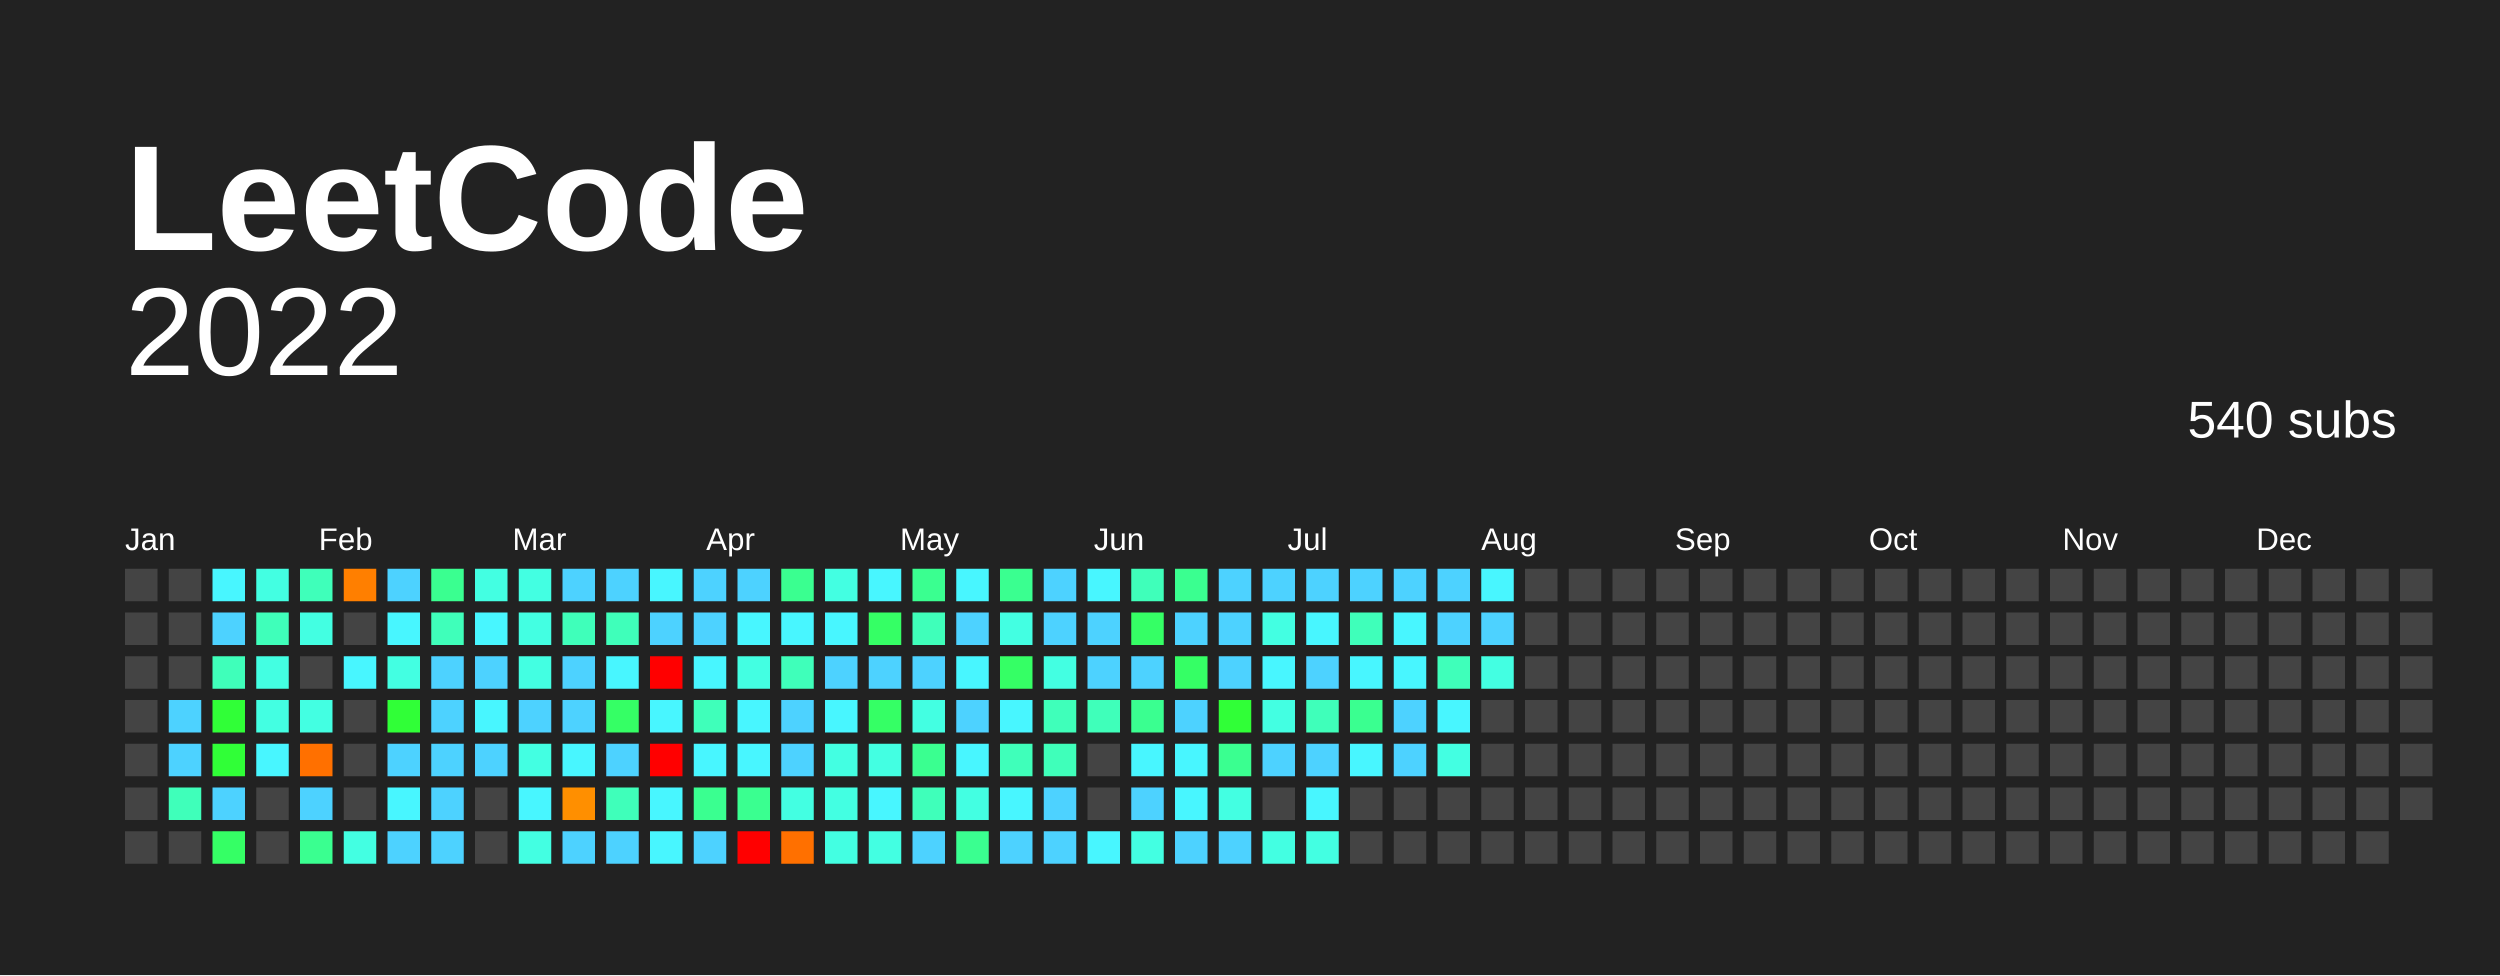
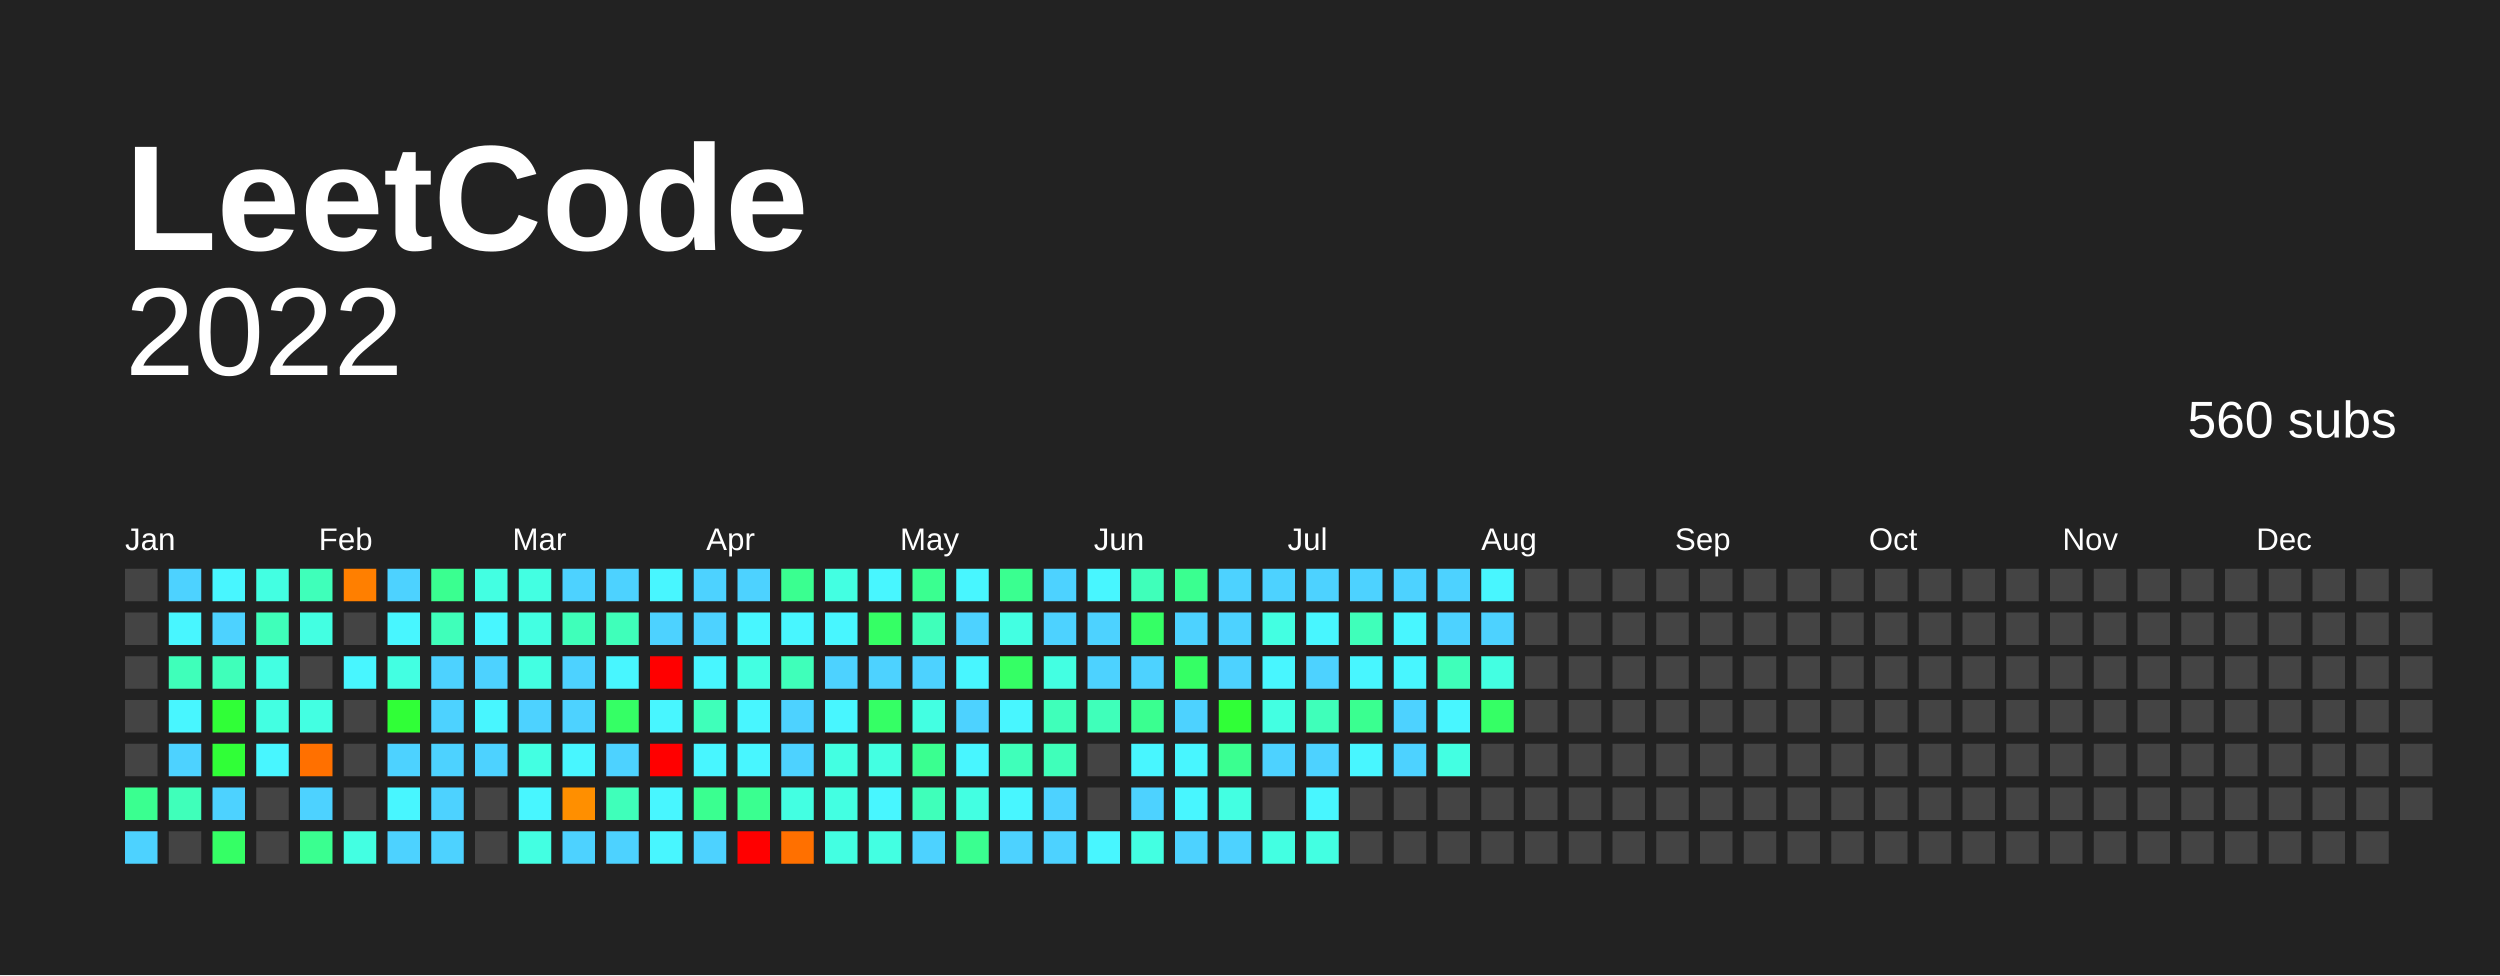
<svg xmlns="http://www.w3.org/2000/svg" baseProfile="full" height="78mm" version="1.1" viewBox="0,0,200,78" width="200mm">
  <defs />
  <rect fill="#222222" height="78" width="200" x="0" y="0" />
  <text fill="#FFFFFF" style="font-size:12px; font-family:Arial; font-weight:bold;" x="10" y="20"> LeetCode</text>
  <text alignment-baseline="hanging" fill="#FFFFFF" style="font-size:10.0px; font-family:Arial;" x="10" y="30">2022</text>
-   <text alignment-baseline="hanging" fill="#FFFFFF" style="font-size:4.125px; font-family:Arial;" x="175" y="35">540 subs</text>
+   <text alignment-baseline="hanging" fill="#FFFFFF" style="font-size:4.125px; font-family:Arial;" x="175" y="35">560 subs</text>
  <text fill="#FFFFFF" style="font-size:2.5px; font-family:Arial" x="10.0" y="44">Jan</text>
  <text fill="#FFFFFF" style="font-size:2.5px; font-family:Arial" x="25.5" y="44">Feb</text>
  <text fill="#FFFFFF" style="font-size:2.5px; font-family:Arial" x="41.0" y="44">Mar</text>
  <text fill="#FFFFFF" style="font-size:2.5px; font-family:Arial" x="56.5" y="44">Apr</text>
  <text fill="#FFFFFF" style="font-size:2.5px; font-family:Arial" x="72.0" y="44">May</text>
  <text fill="#FFFFFF" style="font-size:2.5px; font-family:Arial" x="87.5" y="44">Jun</text>
  <text fill="#FFFFFF" style="font-size:2.5px; font-family:Arial" x="103.0" y="44">Jul</text>
  <text fill="#FFFFFF" style="font-size:2.5px; font-family:Arial" x="118.5" y="44">Aug</text>
  <text fill="#FFFFFF" style="font-size:2.5px; font-family:Arial" x="134.0" y="44">Sep</text>
  <text fill="#FFFFFF" style="font-size:2.5px; font-family:Arial" x="149.5" y="44">Oct</text>
  <text fill="#FFFFFF" style="font-size:2.5px; font-family:Arial" x="165.0" y="44">Nov</text>
  <text fill="#FFFFFF" style="font-size:2.5px; font-family:Arial" x="180.5" y="44">Dec</text>
  <rect fill="#444444" height="2.6" width="2.6" x="10.0" y="45.5" />
  <rect fill="#444444" height="2.6" width="2.6" x="10.0" y="49.0" />
  <rect fill="#444444" height="2.6" width="2.6" x="10.0" y="52.5" />
  <rect fill="#444444" height="2.6" width="2.6" x="10.0" y="56.0" />
  <rect fill="#444444" height="2.6" width="2.6" x="10.0" y="59.5" />
-   <rect fill="#444444" height="2.6" width="2.6" x="10.0" y="63.0" />
-   <rect fill="#444444" height="2.6" width="2.6" x="10.0" y="66.5" />
-   <rect fill="#444444" height="2.6" width="2.6" x="13.5" y="45.5" />
-   <rect fill="#444444" height="2.6" width="2.6" x="13.5" y="49.0" />
-   <rect fill="#444444" height="2.6" width="2.6" x="13.5" y="52.5" />
-   <rect fill="#4dd2ff" height="2.6" width="2.6" x="13.5" y="56.0" />
+   <rect fill="#3aff90" height="2.6" width="2.6" x="10.0" y="63.0" />
+   <rect fill="#4dd2ff" height="2.6" width="2.6" x="10.0" y="66.5" />
+   <rect fill="#4dd2ff" height="2.6" width="2.6" x="13.5" y="45.5" />
+   <rect fill="#48f6ff" height="2.6" width="2.6" x="13.5" y="49.0" />
+   <rect fill="#3fffba" height="2.6" width="2.6" x="13.5" y="52.5" />
+   <rect fill="#48f6ff" height="2.6" width="2.6" x="13.5" y="56.0" />
  <rect fill="#4dd2ff" height="2.6" width="2.6" x="13.5" y="59.5" />
  <rect fill="#3fffba" height="2.6" width="2.6" x="13.5" y="63.0" />
  <rect fill="#444444" height="2.6" width="2.6" x="13.5" y="66.5" />
  <rect fill="#48f6ff" height="2.6" width="2.6" x="17.0" y="45.5" />
  <rect fill="#4dd2ff" height="2.6" width="2.6" x="17.0" y="49.0" />
  <rect fill="#3fffba" height="2.6" width="2.6" x="17.0" y="52.5" />
  <rect fill="#30ff37" height="2.6" width="2.6" x="17.0" y="56.0" />
  <rect fill="#30ff37" height="2.6" width="2.6" x="17.0" y="59.5" />
  <rect fill="#4dd2ff" height="2.6" width="2.6" x="17.0" y="63.0" />
  <rect fill="#35ff65" height="2.6" width="2.6" x="17.0" y="66.5" />
  <rect fill="#43ffe2" height="2.6" width="2.6" x="20.5" y="45.5" />
  <rect fill="#3fffba" height="2.6" width="2.6" x="20.5" y="49.0" />
  <rect fill="#43ffe2" height="2.6" width="2.6" x="20.5" y="52.5" />
  <rect fill="#43ffe2" height="2.6" width="2.6" x="20.5" y="56.0" />
  <rect fill="#48f6ff" height="2.6" width="2.6" x="20.5" y="59.5" />
  <rect fill="#444444" height="2.6" width="2.6" x="20.5" y="63.0" />
  <rect fill="#444444" height="2.6" width="2.6" x="20.5" y="66.5" />
  <rect fill="#3fffba" height="2.6" width="2.6" x="24.0" y="45.5" />
  <rect fill="#43ffe2" height="2.6" width="2.6" x="24.0" y="49.0" />
  <rect fill="#444444" height="2.6" width="2.6" x="24.0" y="52.5" />
  <rect fill="#43ffe2" height="2.6" width="2.6" x="24.0" y="56.0" />
  <rect fill="#ff7000" height="2.6" width="2.6" x="24.0" y="59.5" />
  <rect fill="#4dd2ff" height="2.6" width="2.6" x="24.0" y="63.0" />
  <rect fill="#3aff90" height="2.6" width="2.6" x="24.0" y="66.5" />
  <rect fill="#ff7f00" height="2.6" width="2.6" x="27.5" y="45.5" />
  <rect fill="#444444" height="2.6" width="2.6" x="27.5" y="49.0" />
  <rect fill="#48f6ff" height="2.6" width="2.6" x="27.5" y="52.5" />
  <rect fill="#444444" height="2.6" width="2.6" x="27.5" y="56.0" />
  <rect fill="#444444" height="2.6" width="2.6" x="27.5" y="59.5" />
  <rect fill="#444444" height="2.6" width="2.6" x="27.5" y="63.0" />
  <rect fill="#43ffe2" height="2.6" width="2.6" x="27.5" y="66.5" />
  <rect fill="#4dd2ff" height="2.6" width="2.6" x="31.0" y="45.5" />
  <rect fill="#48f6ff" height="2.6" width="2.6" x="31.0" y="49.0" />
  <rect fill="#43ffe2" height="2.6" width="2.6" x="31.0" y="52.5" />
  <rect fill="#30ff37" height="2.6" width="2.6" x="31.0" y="56.0" />
  <rect fill="#4dd2ff" height="2.6" width="2.6" x="31.0" y="59.5" />
  <rect fill="#48f6ff" height="2.6" width="2.6" x="31.0" y="63.0" />
  <rect fill="#4dd2ff" height="2.6" width="2.6" x="31.0" y="66.5" />
  <rect fill="#3aff90" height="2.6" width="2.6" x="34.5" y="45.5" />
  <rect fill="#3fffba" height="2.6" width="2.6" x="34.5" y="49.0" />
  <rect fill="#4dd2ff" height="2.6" width="2.6" x="34.5" y="52.5" />
  <rect fill="#4dd2ff" height="2.6" width="2.6" x="34.5" y="56.0" />
  <rect fill="#4dd2ff" height="2.6" width="2.6" x="34.5" y="59.5" />
  <rect fill="#4dd2ff" height="2.6" width="2.6" x="34.5" y="63.0" />
  <rect fill="#4dd2ff" height="2.6" width="2.6" x="34.5" y="66.5" />
  <rect fill="#43ffe2" height="2.6" width="2.6" x="38.0" y="45.5" />
  <rect fill="#48f6ff" height="2.6" width="2.6" x="38.0" y="49.0" />
  <rect fill="#4dd2ff" height="2.6" width="2.6" x="38.0" y="52.5" />
  <rect fill="#48f6ff" height="2.6" width="2.6" x="38.0" y="56.0" />
  <rect fill="#4dd2ff" height="2.6" width="2.6" x="38.0" y="59.5" />
  <rect fill="#444444" height="2.6" width="2.6" x="38.0" y="63.0" />
  <rect fill="#444444" height="2.6" width="2.6" x="38.0" y="66.5" />
  <rect fill="#43ffe2" height="2.6" width="2.6" x="41.5" y="45.5" />
  <rect fill="#43ffe2" height="2.6" width="2.6" x="41.5" y="49.0" />
  <rect fill="#43ffe2" height="2.6" width="2.6" x="41.5" y="52.5" />
  <rect fill="#4dd2ff" height="2.6" width="2.6" x="41.5" y="56.0" />
  <rect fill="#43ffe2" height="2.6" width="2.6" x="41.5" y="59.5" />
  <rect fill="#48f6ff" height="2.6" width="2.6" x="41.5" y="63.0" />
  <rect fill="#43ffe2" height="2.6" width="2.6" x="41.5" y="66.5" />
  <rect fill="#4dd2ff" height="2.6" width="2.6" x="45.0" y="45.5" />
  <rect fill="#3fffba" height="2.6" width="2.6" x="45.0" y="49.0" />
  <rect fill="#4dd2ff" height="2.6" width="2.6" x="45.0" y="52.5" />
  <rect fill="#4dd2ff" height="2.6" width="2.6" x="45.0" y="56.0" />
  <rect fill="#48f6ff" height="2.6" width="2.6" x="45.0" y="59.5" />
  <rect fill="#ff8f00" height="2.6" width="2.6" x="45.0" y="63.0" />
  <rect fill="#4dd2ff" height="2.6" width="2.6" x="45.0" y="66.5" />
  <rect fill="#4dd2ff" height="2.6" width="2.6" x="48.5" y="45.5" />
  <rect fill="#3fffba" height="2.6" width="2.6" x="48.5" y="49.0" />
  <rect fill="#48f6ff" height="2.6" width="2.6" x="48.5" y="52.5" />
  <rect fill="#35ff65" height="2.6" width="2.6" x="48.5" y="56.0" />
  <rect fill="#4dd2ff" height="2.6" width="2.6" x="48.5" y="59.5" />
  <rect fill="#3fffba" height="2.6" width="2.6" x="48.5" y="63.0" />
  <rect fill="#4dd2ff" height="2.6" width="2.6" x="48.5" y="66.5" />
  <rect fill="#48f6ff" height="2.6" width="2.6" x="52.0" y="45.5" />
  <rect fill="#4dd2ff" height="2.6" width="2.6" x="52.0" y="49.0" />
  <rect fill="red" height="2.6" width="2.6" x="52.0" y="52.5" />
  <rect fill="#48f6ff" height="2.6" width="2.6" x="52.0" y="56.0" />
  <rect fill="red" height="2.6" width="2.6" x="52.0" y="59.5" />
  <rect fill="#48f6ff" height="2.6" width="2.6" x="52.0" y="63.0" />
  <rect fill="#48f6ff" height="2.6" width="2.6" x="52.0" y="66.5" />
  <rect fill="#4dd2ff" height="2.6" width="2.6" x="55.5" y="45.5" />
  <rect fill="#4dd2ff" height="2.6" width="2.6" x="55.5" y="49.0" />
  <rect fill="#48f6ff" height="2.6" width="2.6" x="55.5" y="52.5" />
  <rect fill="#3fffba" height="2.6" width="2.6" x="55.5" y="56.0" />
  <rect fill="#48f6ff" height="2.6" width="2.6" x="55.5" y="59.5" />
  <rect fill="#3aff90" height="2.6" width="2.6" x="55.5" y="63.0" />
  <rect fill="#4dd2ff" height="2.6" width="2.6" x="55.5" y="66.5" />
  <rect fill="#4dd2ff" height="2.6" width="2.6" x="59.0" y="45.5" />
  <rect fill="#48f6ff" height="2.6" width="2.6" x="59.0" y="49.0" />
  <rect fill="#43ffe2" height="2.6" width="2.6" x="59.0" y="52.5" />
  <rect fill="#48f6ff" height="2.6" width="2.6" x="59.0" y="56.0" />
  <rect fill="#48f6ff" height="2.6" width="2.6" x="59.0" y="59.5" />
  <rect fill="#3aff90" height="2.6" width="2.6" x="59.0" y="63.0" />
  <rect fill="red" height="2.6" width="2.6" x="59.0" y="66.5" />
  <rect fill="#3aff90" height="2.6" width="2.6" x="62.5" y="45.5" />
  <rect fill="#48f6ff" height="2.6" width="2.6" x="62.5" y="49.0" />
  <rect fill="#3fffba" height="2.6" width="2.6" x="62.5" y="52.5" />
  <rect fill="#4dd2ff" height="2.6" width="2.6" x="62.5" y="56.0" />
  <rect fill="#4dd2ff" height="2.6" width="2.6" x="62.5" y="59.5" />
  <rect fill="#43ffe2" height="2.6" width="2.6" x="62.5" y="63.0" />
  <rect fill="#ff7000" height="2.6" width="2.6" x="62.5" y="66.5" />
  <rect fill="#43ffe2" height="2.6" width="2.6" x="66.0" y="45.5" />
  <rect fill="#48f6ff" height="2.6" width="2.6" x="66.0" y="49.0" />
  <rect fill="#4dd2ff" height="2.6" width="2.6" x="66.0" y="52.5" />
  <rect fill="#48f6ff" height="2.6" width="2.6" x="66.0" y="56.0" />
  <rect fill="#43ffe2" height="2.6" width="2.6" x="66.0" y="59.5" />
  <rect fill="#43ffe2" height="2.6" width="2.6" x="66.0" y="63.0" />
  <rect fill="#43ffe2" height="2.6" width="2.6" x="66.0" y="66.5" />
  <rect fill="#48f6ff" height="2.6" width="2.6" x="69.5" y="45.5" />
  <rect fill="#35ff65" height="2.6" width="2.6" x="69.5" y="49.0" />
  <rect fill="#4dd2ff" height="2.6" width="2.6" x="69.5" y="52.5" />
  <rect fill="#35ff65" height="2.6" width="2.6" x="69.5" y="56.0" />
  <rect fill="#43ffe2" height="2.6" width="2.6" x="69.5" y="59.5" />
  <rect fill="#48f6ff" height="2.6" width="2.6" x="69.5" y="63.0" />
  <rect fill="#43ffe2" height="2.6" width="2.6" x="69.5" y="66.5" />
  <rect fill="#3aff90" height="2.6" width="2.6" x="73.0" y="45.5" />
  <rect fill="#3fffba" height="2.6" width="2.6" x="73.0" y="49.0" />
  <rect fill="#4dd2ff" height="2.6" width="2.6" x="73.0" y="52.5" />
  <rect fill="#43ffe2" height="2.6" width="2.6" x="73.0" y="56.0" />
  <rect fill="#3aff90" height="2.6" width="2.6" x="73.0" y="59.5" />
  <rect fill="#3fffba" height="2.6" width="2.6" x="73.0" y="63.0" />
  <rect fill="#4dd2ff" height="2.6" width="2.6" x="73.0" y="66.5" />
  <rect fill="#48f6ff" height="2.6" width="2.6" x="76.5" y="45.5" />
  <rect fill="#4dd2ff" height="2.6" width="2.6" x="76.5" y="49.0" />
  <rect fill="#48f6ff" height="2.6" width="2.6" x="76.5" y="52.5" />
  <rect fill="#4dd2ff" height="2.6" width="2.6" x="76.5" y="56.0" />
  <rect fill="#48f6ff" height="2.6" width="2.6" x="76.5" y="59.5" />
  <rect fill="#43ffe2" height="2.6" width="2.6" x="76.5" y="63.0" />
  <rect fill="#3aff90" height="2.6" width="2.6" x="76.5" y="66.5" />
  <rect fill="#3aff90" height="2.6" width="2.6" x="80.0" y="45.5" />
  <rect fill="#43ffe2" height="2.6" width="2.6" x="80.0" y="49.0" />
  <rect fill="#35ff65" height="2.6" width="2.6" x="80.0" y="52.5" />
  <rect fill="#48f6ff" height="2.6" width="2.6" x="80.0" y="56.0" />
  <rect fill="#3fffba" height="2.6" width="2.6" x="80.0" y="59.5" />
  <rect fill="#48f6ff" height="2.6" width="2.6" x="80.0" y="63.0" />
  <rect fill="#4dd2ff" height="2.6" width="2.6" x="80.0" y="66.5" />
  <rect fill="#4dd2ff" height="2.6" width="2.6" x="83.5" y="45.5" />
  <rect fill="#4dd2ff" height="2.6" width="2.6" x="83.5" y="49.0" />
  <rect fill="#43ffe2" height="2.6" width="2.6" x="83.5" y="52.5" />
  <rect fill="#3fffba" height="2.6" width="2.6" x="83.5" y="56.0" />
  <rect fill="#3fffba" height="2.6" width="2.6" x="83.5" y="59.5" />
  <rect fill="#4dd2ff" height="2.6" width="2.6" x="83.5" y="63.0" />
  <rect fill="#4dd2ff" height="2.6" width="2.6" x="83.5" y="66.5" />
  <rect fill="#48f6ff" height="2.6" width="2.6" x="87.0" y="45.5" />
  <rect fill="#4dd2ff" height="2.6" width="2.6" x="87.0" y="49.0" />
  <rect fill="#4dd2ff" height="2.6" width="2.6" x="87.0" y="52.5" />
  <rect fill="#3fffba" height="2.6" width="2.6" x="87.0" y="56.0" />
  <rect fill="#444444" height="2.6" width="2.6" x="87.0" y="59.5" />
  <rect fill="#444444" height="2.6" width="2.6" x="87.0" y="63.0" />
  <rect fill="#48f6ff" height="2.6" width="2.6" x="87.0" y="66.5" />
  <rect fill="#3fffba" height="2.6" width="2.6" x="90.5" y="45.5" />
  <rect fill="#35ff65" height="2.6" width="2.6" x="90.5" y="49.0" />
  <rect fill="#4dd2ff" height="2.6" width="2.6" x="90.5" y="52.5" />
  <rect fill="#3aff90" height="2.6" width="2.6" x="90.5" y="56.0" />
  <rect fill="#48f6ff" height="2.6" width="2.6" x="90.5" y="59.5" />
  <rect fill="#4dd2ff" height="2.6" width="2.6" x="90.5" y="63.0" />
  <rect fill="#43ffe2" height="2.6" width="2.6" x="90.5" y="66.5" />
  <rect fill="#3aff90" height="2.6" width="2.6" x="94.0" y="45.5" />
  <rect fill="#4dd2ff" height="2.6" width="2.6" x="94.0" y="49.0" />
  <rect fill="#35ff65" height="2.6" width="2.6" x="94.0" y="52.5" />
  <rect fill="#4dd2ff" height="2.6" width="2.6" x="94.0" y="56.0" />
  <rect fill="#48f6ff" height="2.6" width="2.6" x="94.0" y="59.5" />
  <rect fill="#48f6ff" height="2.6" width="2.6" x="94.0" y="63.0" />
  <rect fill="#4dd2ff" height="2.6" width="2.6" x="94.0" y="66.5" />
  <rect fill="#4dd2ff" height="2.6" width="2.6" x="97.5" y="45.5" />
  <rect fill="#4dd2ff" height="2.6" width="2.6" x="97.5" y="49.0" />
  <rect fill="#4dd2ff" height="2.6" width="2.6" x="97.5" y="52.5" />
  <rect fill="#30ff37" height="2.6" width="2.6" x="97.5" y="56.0" />
  <rect fill="#3aff90" height="2.6" width="2.6" x="97.5" y="59.5" />
  <rect fill="#43ffe2" height="2.6" width="2.6" x="97.5" y="63.0" />
  <rect fill="#4dd2ff" height="2.6" width="2.6" x="97.5" y="66.5" />
  <rect fill="#4dd2ff" height="2.6" width="2.6" x="101.0" y="45.5" />
  <rect fill="#43ffe2" height="2.6" width="2.6" x="101.0" y="49.0" />
  <rect fill="#48f6ff" height="2.6" width="2.6" x="101.0" y="52.5" />
  <rect fill="#43ffe2" height="2.6" width="2.6" x="101.0" y="56.0" />
  <rect fill="#4dd2ff" height="2.6" width="2.6" x="101.0" y="59.5" />
  <rect fill="#444444" height="2.6" width="2.6" x="101.0" y="63.0" />
  <rect fill="#43ffe2" height="2.6" width="2.6" x="101.0" y="66.5" />
  <rect fill="#4dd2ff" height="2.6" width="2.6" x="104.5" y="45.5" />
  <rect fill="#48f6ff" height="2.6" width="2.6" x="104.5" y="49.0" />
  <rect fill="#4dd2ff" height="2.6" width="2.6" x="104.5" y="52.5" />
  <rect fill="#3fffba" height="2.6" width="2.6" x="104.5" y="56.0" />
  <rect fill="#4dd2ff" height="2.6" width="2.6" x="104.5" y="59.5" />
  <rect fill="#48f6ff" height="2.6" width="2.6" x="104.5" y="63.0" />
  <rect fill="#43ffe2" height="2.6" width="2.6" x="104.5" y="66.5" />
  <rect fill="#4dd2ff" height="2.6" width="2.6" x="108.0" y="45.5" />
  <rect fill="#3fffba" height="2.6" width="2.6" x="108.0" y="49.0" />
  <rect fill="#48f6ff" height="2.6" width="2.6" x="108.0" y="52.5" />
  <rect fill="#3aff90" height="2.6" width="2.6" x="108.0" y="56.0" />
  <rect fill="#48f6ff" height="2.6" width="2.6" x="108.0" y="59.5" />
  <rect fill="#444444" height="2.6" width="2.6" x="108.0" y="63.0" />
  <rect fill="#444444" height="2.6" width="2.6" x="108.0" y="66.5" />
  <rect fill="#4dd2ff" height="2.6" width="2.6" x="111.5" y="45.5" />
  <rect fill="#48f6ff" height="2.6" width="2.6" x="111.5" y="49.0" />
  <rect fill="#48f6ff" height="2.6" width="2.6" x="111.5" y="52.5" />
  <rect fill="#4dd2ff" height="2.6" width="2.6" x="111.5" y="56.0" />
  <rect fill="#4dd2ff" height="2.6" width="2.6" x="111.5" y="59.5" />
  <rect fill="#444444" height="2.6" width="2.6" x="111.5" y="63.0" />
  <rect fill="#444444" height="2.6" width="2.6" x="111.5" y="66.5" />
  <rect fill="#4dd2ff" height="2.6" width="2.6" x="115.0" y="45.5" />
  <rect fill="#4dd2ff" height="2.6" width="2.6" x="115.0" y="49.0" />
  <rect fill="#3fffba" height="2.6" width="2.6" x="115.0" y="52.5" />
  <rect fill="#48f6ff" height="2.6" width="2.6" x="115.0" y="56.0" />
  <rect fill="#43ffe2" height="2.6" width="2.6" x="115.0" y="59.5" />
  <rect fill="#444444" height="2.6" width="2.6" x="115.0" y="63.0" />
  <rect fill="#444444" height="2.6" width="2.6" x="115.0" y="66.5" />
  <rect fill="#48f6ff" height="2.6" width="2.6" x="118.5" y="45.5" />
  <rect fill="#4dd2ff" height="2.6" width="2.6" x="118.5" y="49.0" />
  <rect fill="#43ffe2" height="2.6" width="2.6" x="118.5" y="52.5" />
-   <rect fill="#444444" height="2.6" width="2.6" x="118.5" y="56.0" />
+   <rect fill="#35ff65" height="2.6" width="2.6" x="118.5" y="56.0" />
  <rect fill="#444444" height="2.6" width="2.6" x="118.5" y="59.5" />
  <rect fill="#444444" height="2.6" width="2.6" x="118.5" y="63.0" />
  <rect fill="#444444" height="2.6" width="2.6" x="118.5" y="66.5" />
  <rect fill="#444444" height="2.6" width="2.6" x="122.0" y="45.5" />
  <rect fill="#444444" height="2.6" width="2.6" x="122.0" y="49.0" />
  <rect fill="#444444" height="2.6" width="2.6" x="122.0" y="52.5" />
  <rect fill="#444444" height="2.6" width="2.6" x="122.0" y="56.0" />
  <rect fill="#444444" height="2.6" width="2.6" x="122.0" y="59.5" />
  <rect fill="#444444" height="2.6" width="2.6" x="122.0" y="63.0" />
  <rect fill="#444444" height="2.6" width="2.6" x="122.0" y="66.5" />
  <rect fill="#444444" height="2.6" width="2.6" x="125.5" y="45.5" />
  <rect fill="#444444" height="2.6" width="2.6" x="125.5" y="49.0" />
  <rect fill="#444444" height="2.6" width="2.6" x="125.5" y="52.5" />
  <rect fill="#444444" height="2.6" width="2.6" x="125.5" y="56.0" />
  <rect fill="#444444" height="2.6" width="2.6" x="125.5" y="59.5" />
  <rect fill="#444444" height="2.6" width="2.6" x="125.5" y="63.0" />
  <rect fill="#444444" height="2.6" width="2.6" x="125.5" y="66.5" />
  <rect fill="#444444" height="2.6" width="2.6" x="129.0" y="45.5" />
  <rect fill="#444444" height="2.6" width="2.6" x="129.0" y="49.0" />
  <rect fill="#444444" height="2.6" width="2.6" x="129.0" y="52.5" />
  <rect fill="#444444" height="2.6" width="2.6" x="129.0" y="56.0" />
  <rect fill="#444444" height="2.6" width="2.6" x="129.0" y="59.5" />
  <rect fill="#444444" height="2.6" width="2.6" x="129.0" y="63.0" />
  <rect fill="#444444" height="2.6" width="2.6" x="129.0" y="66.5" />
  <rect fill="#444444" height="2.6" width="2.6" x="132.5" y="45.5" />
  <rect fill="#444444" height="2.6" width="2.6" x="132.5" y="49.0" />
  <rect fill="#444444" height="2.6" width="2.6" x="132.5" y="52.5" />
  <rect fill="#444444" height="2.6" width="2.6" x="132.5" y="56.0" />
  <rect fill="#444444" height="2.6" width="2.6" x="132.5" y="59.5" />
  <rect fill="#444444" height="2.6" width="2.6" x="132.5" y="63.0" />
  <rect fill="#444444" height="2.6" width="2.6" x="132.5" y="66.5" />
  <rect fill="#444444" height="2.6" width="2.6" x="136.0" y="45.5" />
  <rect fill="#444444" height="2.6" width="2.6" x="136.0" y="49.0" />
  <rect fill="#444444" height="2.6" width="2.6" x="136.0" y="52.5" />
  <rect fill="#444444" height="2.6" width="2.6" x="136.0" y="56.0" />
  <rect fill="#444444" height="2.6" width="2.6" x="136.0" y="59.5" />
  <rect fill="#444444" height="2.6" width="2.6" x="136.0" y="63.0" />
  <rect fill="#444444" height="2.6" width="2.6" x="136.0" y="66.5" />
  <rect fill="#444444" height="2.6" width="2.6" x="139.5" y="45.5" />
  <rect fill="#444444" height="2.6" width="2.6" x="139.5" y="49.0" />
  <rect fill="#444444" height="2.6" width="2.6" x="139.5" y="52.5" />
  <rect fill="#444444" height="2.6" width="2.6" x="139.5" y="56.0" />
  <rect fill="#444444" height="2.6" width="2.6" x="139.5" y="59.5" />
  <rect fill="#444444" height="2.6" width="2.6" x="139.5" y="63.0" />
  <rect fill="#444444" height="2.6" width="2.6" x="139.5" y="66.5" />
  <rect fill="#444444" height="2.6" width="2.6" x="143.0" y="45.5" />
  <rect fill="#444444" height="2.6" width="2.6" x="143.0" y="49.0" />
  <rect fill="#444444" height="2.6" width="2.6" x="143.0" y="52.5" />
  <rect fill="#444444" height="2.6" width="2.6" x="143.0" y="56.0" />
  <rect fill="#444444" height="2.6" width="2.6" x="143.0" y="59.5" />
  <rect fill="#444444" height="2.6" width="2.6" x="143.0" y="63.0" />
  <rect fill="#444444" height="2.6" width="2.6" x="143.0" y="66.5" />
  <rect fill="#444444" height="2.6" width="2.6" x="146.5" y="45.5" />
  <rect fill="#444444" height="2.6" width="2.6" x="146.5" y="49.0" />
  <rect fill="#444444" height="2.6" width="2.6" x="146.5" y="52.5" />
  <rect fill="#444444" height="2.6" width="2.6" x="146.5" y="56.0" />
  <rect fill="#444444" height="2.6" width="2.6" x="146.5" y="59.5" />
  <rect fill="#444444" height="2.6" width="2.6" x="146.5" y="63.0" />
  <rect fill="#444444" height="2.6" width="2.6" x="146.5" y="66.5" />
  <rect fill="#444444" height="2.6" width="2.6" x="150.0" y="45.5" />
  <rect fill="#444444" height="2.6" width="2.6" x="150.0" y="49.0" />
  <rect fill="#444444" height="2.6" width="2.6" x="150.0" y="52.5" />
  <rect fill="#444444" height="2.6" width="2.6" x="150.0" y="56.0" />
  <rect fill="#444444" height="2.6" width="2.6" x="150.0" y="59.5" />
  <rect fill="#444444" height="2.6" width="2.6" x="150.0" y="63.0" />
  <rect fill="#444444" height="2.6" width="2.6" x="150.0" y="66.5" />
  <rect fill="#444444" height="2.6" width="2.6" x="153.5" y="45.5" />
  <rect fill="#444444" height="2.6" width="2.6" x="153.5" y="49.0" />
  <rect fill="#444444" height="2.6" width="2.6" x="153.5" y="52.5" />
  <rect fill="#444444" height="2.6" width="2.6" x="153.5" y="56.0" />
  <rect fill="#444444" height="2.6" width="2.6" x="153.5" y="59.5" />
  <rect fill="#444444" height="2.6" width="2.6" x="153.5" y="63.0" />
  <rect fill="#444444" height="2.6" width="2.6" x="153.5" y="66.5" />
  <rect fill="#444444" height="2.6" width="2.6" x="157.0" y="45.5" />
  <rect fill="#444444" height="2.6" width="2.6" x="157.0" y="49.0" />
  <rect fill="#444444" height="2.6" width="2.6" x="157.0" y="52.5" />
  <rect fill="#444444" height="2.6" width="2.6" x="157.0" y="56.0" />
  <rect fill="#444444" height="2.6" width="2.6" x="157.0" y="59.5" />
  <rect fill="#444444" height="2.6" width="2.6" x="157.0" y="63.0" />
  <rect fill="#444444" height="2.6" width="2.6" x="157.0" y="66.5" />
  <rect fill="#444444" height="2.6" width="2.6" x="160.5" y="45.5" />
  <rect fill="#444444" height="2.6" width="2.6" x="160.5" y="49.0" />
  <rect fill="#444444" height="2.6" width="2.6" x="160.5" y="52.5" />
  <rect fill="#444444" height="2.6" width="2.6" x="160.5" y="56.0" />
  <rect fill="#444444" height="2.6" width="2.6" x="160.5" y="59.5" />
  <rect fill="#444444" height="2.6" width="2.6" x="160.5" y="63.0" />
  <rect fill="#444444" height="2.6" width="2.6" x="160.5" y="66.5" />
  <rect fill="#444444" height="2.6" width="2.6" x="164.0" y="45.5" />
  <rect fill="#444444" height="2.6" width="2.6" x="164.0" y="49.0" />
  <rect fill="#444444" height="2.6" width="2.6" x="164.0" y="52.5" />
  <rect fill="#444444" height="2.6" width="2.6" x="164.0" y="56.0" />
  <rect fill="#444444" height="2.6" width="2.6" x="164.0" y="59.5" />
  <rect fill="#444444" height="2.6" width="2.6" x="164.0" y="63.0" />
  <rect fill="#444444" height="2.6" width="2.6" x="164.0" y="66.5" />
  <rect fill="#444444" height="2.6" width="2.6" x="167.5" y="45.5" />
  <rect fill="#444444" height="2.6" width="2.6" x="167.5" y="49.0" />
  <rect fill="#444444" height="2.6" width="2.6" x="167.5" y="52.5" />
  <rect fill="#444444" height="2.6" width="2.6" x="167.5" y="56.0" />
  <rect fill="#444444" height="2.6" width="2.6" x="167.5" y="59.5" />
  <rect fill="#444444" height="2.6" width="2.6" x="167.5" y="63.0" />
  <rect fill="#444444" height="2.6" width="2.6" x="167.5" y="66.5" />
  <rect fill="#444444" height="2.6" width="2.6" x="171.0" y="45.5" />
  <rect fill="#444444" height="2.6" width="2.6" x="171.0" y="49.0" />
  <rect fill="#444444" height="2.6" width="2.6" x="171.0" y="52.5" />
  <rect fill="#444444" height="2.6" width="2.6" x="171.0" y="56.0" />
  <rect fill="#444444" height="2.6" width="2.6" x="171.0" y="59.5" />
  <rect fill="#444444" height="2.6" width="2.6" x="171.0" y="63.0" />
  <rect fill="#444444" height="2.6" width="2.6" x="171.0" y="66.5" />
  <rect fill="#444444" height="2.6" width="2.6" x="174.5" y="45.5" />
  <rect fill="#444444" height="2.6" width="2.6" x="174.5" y="49.0" />
  <rect fill="#444444" height="2.6" width="2.6" x="174.5" y="52.5" />
  <rect fill="#444444" height="2.6" width="2.6" x="174.5" y="56.0" />
  <rect fill="#444444" height="2.6" width="2.6" x="174.5" y="59.5" />
  <rect fill="#444444" height="2.6" width="2.6" x="174.5" y="63.0" />
  <rect fill="#444444" height="2.6" width="2.6" x="174.5" y="66.5" />
  <rect fill="#444444" height="2.6" width="2.6" x="178.0" y="45.5" />
  <rect fill="#444444" height="2.6" width="2.6" x="178.0" y="49.0" />
  <rect fill="#444444" height="2.6" width="2.6" x="178.0" y="52.5" />
  <rect fill="#444444" height="2.6" width="2.6" x="178.0" y="56.0" />
  <rect fill="#444444" height="2.6" width="2.6" x="178.0" y="59.5" />
  <rect fill="#444444" height="2.6" width="2.6" x="178.0" y="63.0" />
  <rect fill="#444444" height="2.6" width="2.6" x="178.0" y="66.5" />
  <rect fill="#444444" height="2.6" width="2.6" x="181.5" y="45.5" />
  <rect fill="#444444" height="2.6" width="2.6" x="181.5" y="49.0" />
  <rect fill="#444444" height="2.6" width="2.6" x="181.5" y="52.5" />
  <rect fill="#444444" height="2.6" width="2.6" x="181.5" y="56.0" />
  <rect fill="#444444" height="2.6" width="2.6" x="181.5" y="59.5" />
  <rect fill="#444444" height="2.6" width="2.6" x="181.5" y="63.0" />
  <rect fill="#444444" height="2.6" width="2.6" x="181.5" y="66.5" />
  <rect fill="#444444" height="2.6" width="2.6" x="185.0" y="45.5" />
  <rect fill="#444444" height="2.6" width="2.6" x="185.0" y="49.0" />
  <rect fill="#444444" height="2.6" width="2.6" x="185.0" y="52.5" />
  <rect fill="#444444" height="2.6" width="2.6" x="185.0" y="56.0" />
  <rect fill="#444444" height="2.6" width="2.6" x="185.0" y="59.5" />
  <rect fill="#444444" height="2.6" width="2.6" x="185.0" y="63.0" />
  <rect fill="#444444" height="2.6" width="2.6" x="185.0" y="66.5" />
  <rect fill="#444444" height="2.6" width="2.6" x="188.5" y="45.5" />
  <rect fill="#444444" height="2.6" width="2.6" x="188.5" y="49.0" />
  <rect fill="#444444" height="2.6" width="2.6" x="188.5" y="52.5" />
  <rect fill="#444444" height="2.6" width="2.6" x="188.5" y="56.0" />
  <rect fill="#444444" height="2.6" width="2.6" x="188.5" y="59.5" />
  <rect fill="#444444" height="2.6" width="2.6" x="188.5" y="63.0" />
  <rect fill="#444444" height="2.6" width="2.6" x="188.5" y="66.5" />
  <rect fill="#444444" height="2.6" width="2.6" x="192.0" y="45.5" />
  <rect fill="#444444" height="2.6" width="2.6" x="192.0" y="49.0" />
  <rect fill="#444444" height="2.6" width="2.6" x="192.0" y="52.5" />
  <rect fill="#444444" height="2.6" width="2.6" x="192.0" y="56.0" />
  <rect fill="#444444" height="2.6" width="2.6" x="192.0" y="59.5" />
  <rect fill="#444444" height="2.6" width="2.6" x="192.0" y="63.0" />
</svg>
